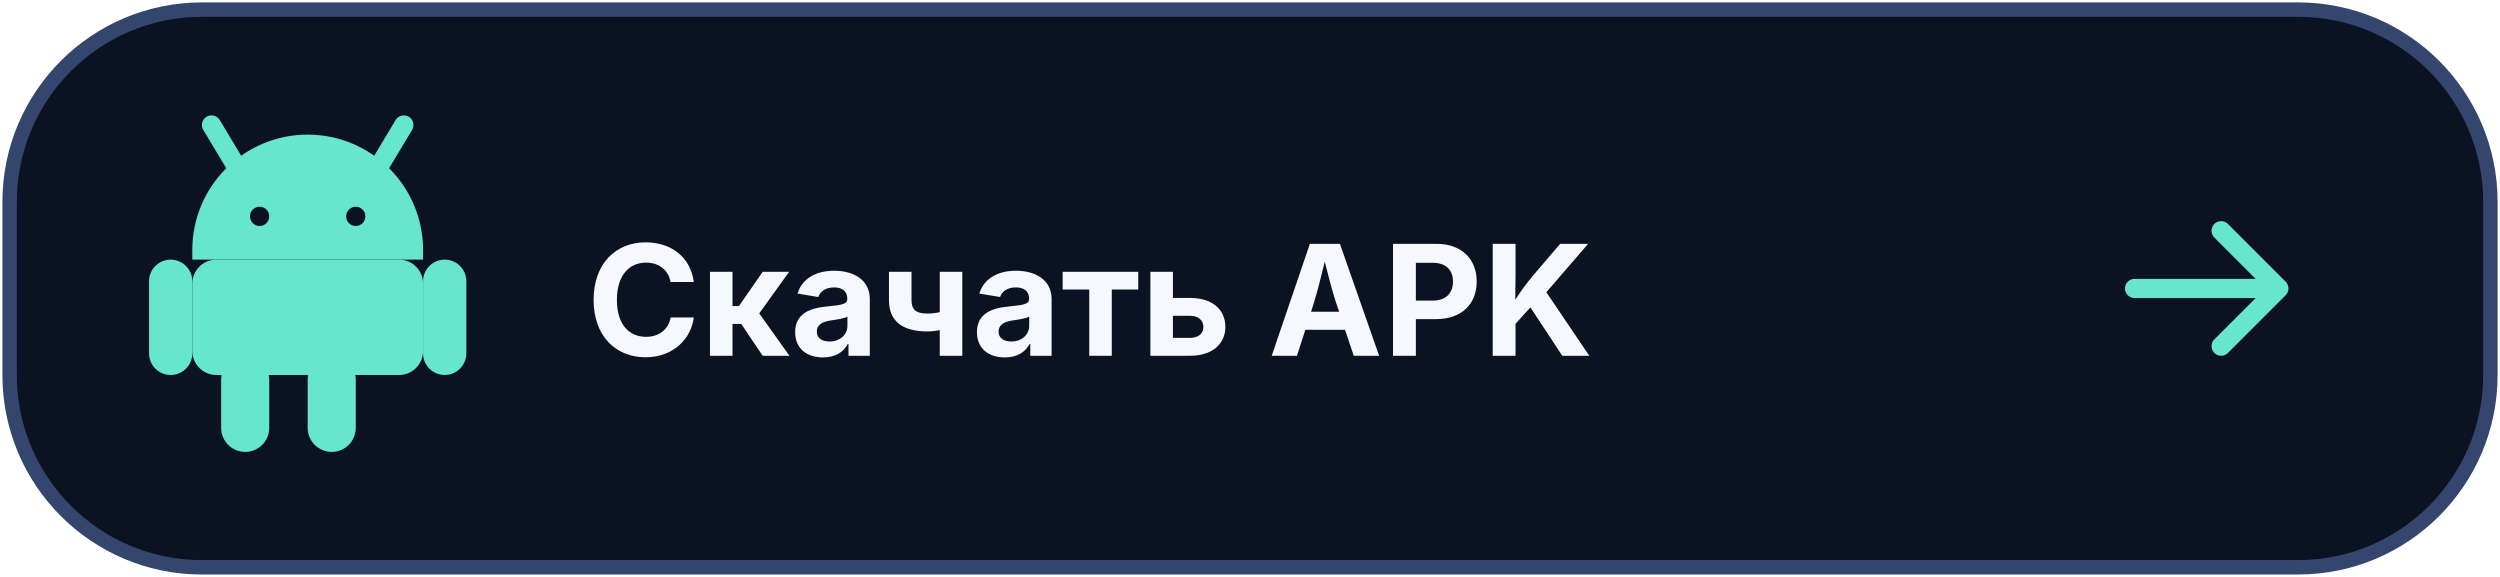
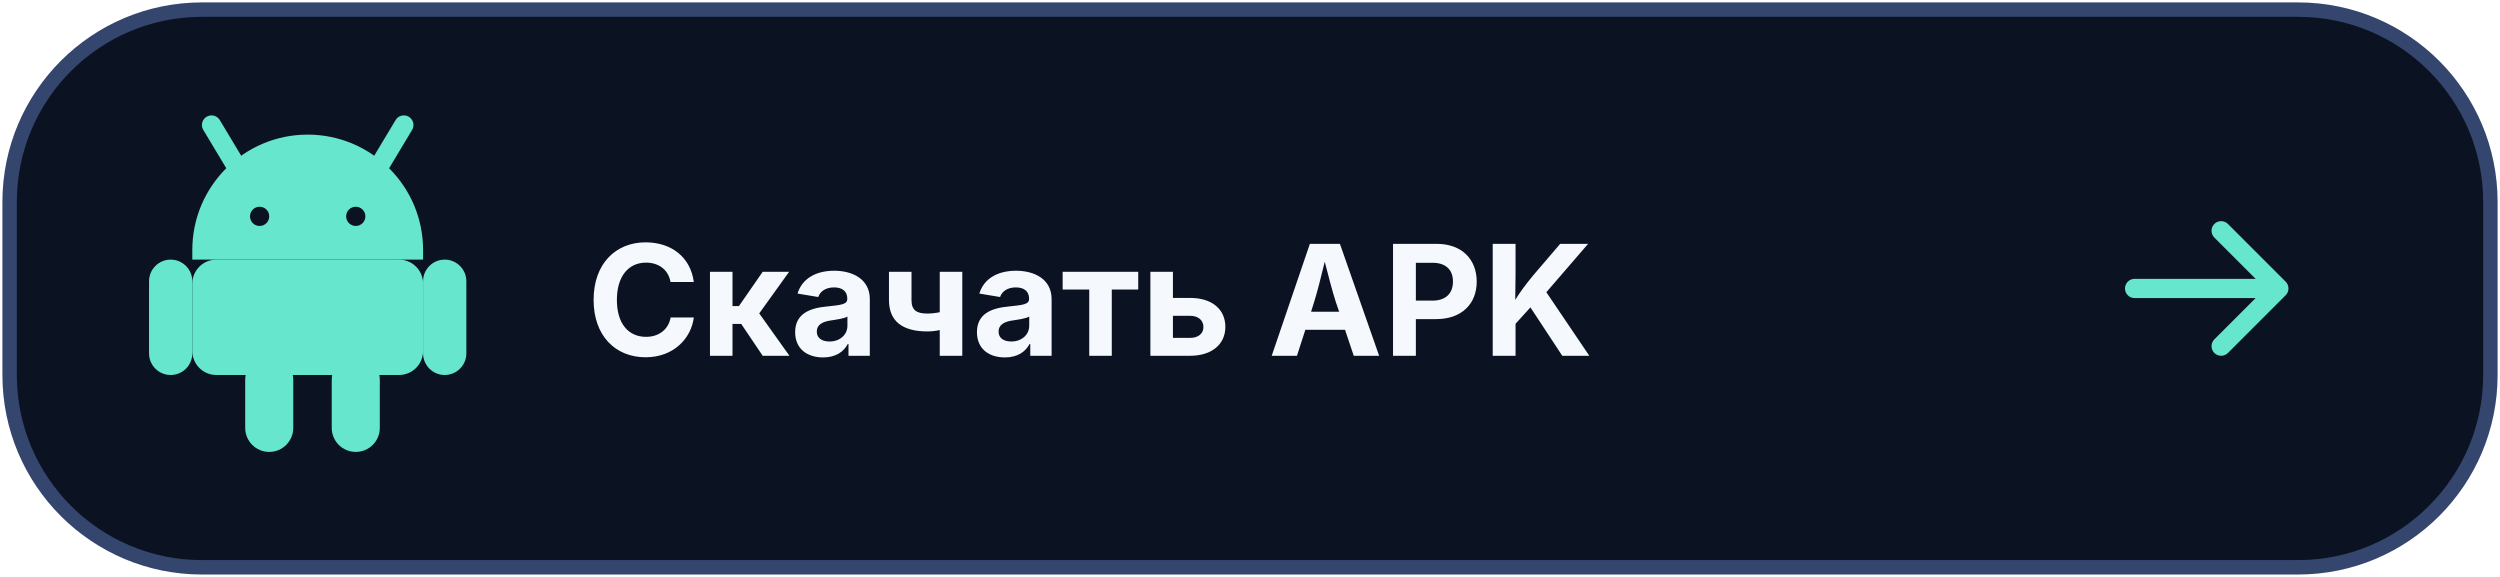
<svg xmlns="http://www.w3.org/2000/svg" width="260" height="60" viewBox="0 0 260 60" role="img" aria-labelledby="title desc">
  <rect x="1" y="1" width="258" height="58" rx="20" fill="#0B1222" stroke="#34466D" stroke-width="1.5" />
  <g fill="none" stroke="#65E6CD" stroke-linecap="round" stroke-width="2">
    <path d="m25 18-3-5m17 5 3-5" />
  </g>
  <g fill="#65E6CD">
    <rect x="15.5" y="27" width="4.5" height="12" rx="2.25" />
    <rect x="44" y="27" width="4.5" height="12" rx="2.25" />
-     <rect x="23" y="37" width="5" height="10" rx="2.5" />
-     <rect x="32" y="37" width="5" height="10" rx="2.5" />
+     <rect x="25.5" y="37" width="5" height="10" rx="2.5" />
+     <rect x="34.5" y="37" width="5" height="10" rx="2.5" />
    <path d="M20 26a12 12 0 0 1 24 0v1H20z" />
    <rect x="20" y="27" width="24" height="12" rx="2.5" />
  </g>
  <g fill="#0B1222">
    <circle cx="27" cy="22.5" r="1" />
    <circle cx="37" cy="22.5" r="1" />
  </g>
  <text x="61" y="37" fill="#F5F8FC" font-family="Inter,Segoe UI,Arial,sans-serif" font-size="16" font-weight="650">Скачать APK</text>
  <path d="M222 30h15m-6-6 6 6-6 6" fill="none" stroke="#65E6CD" stroke-linecap="round" stroke-linejoin="round" stroke-width="2" />
</svg>
